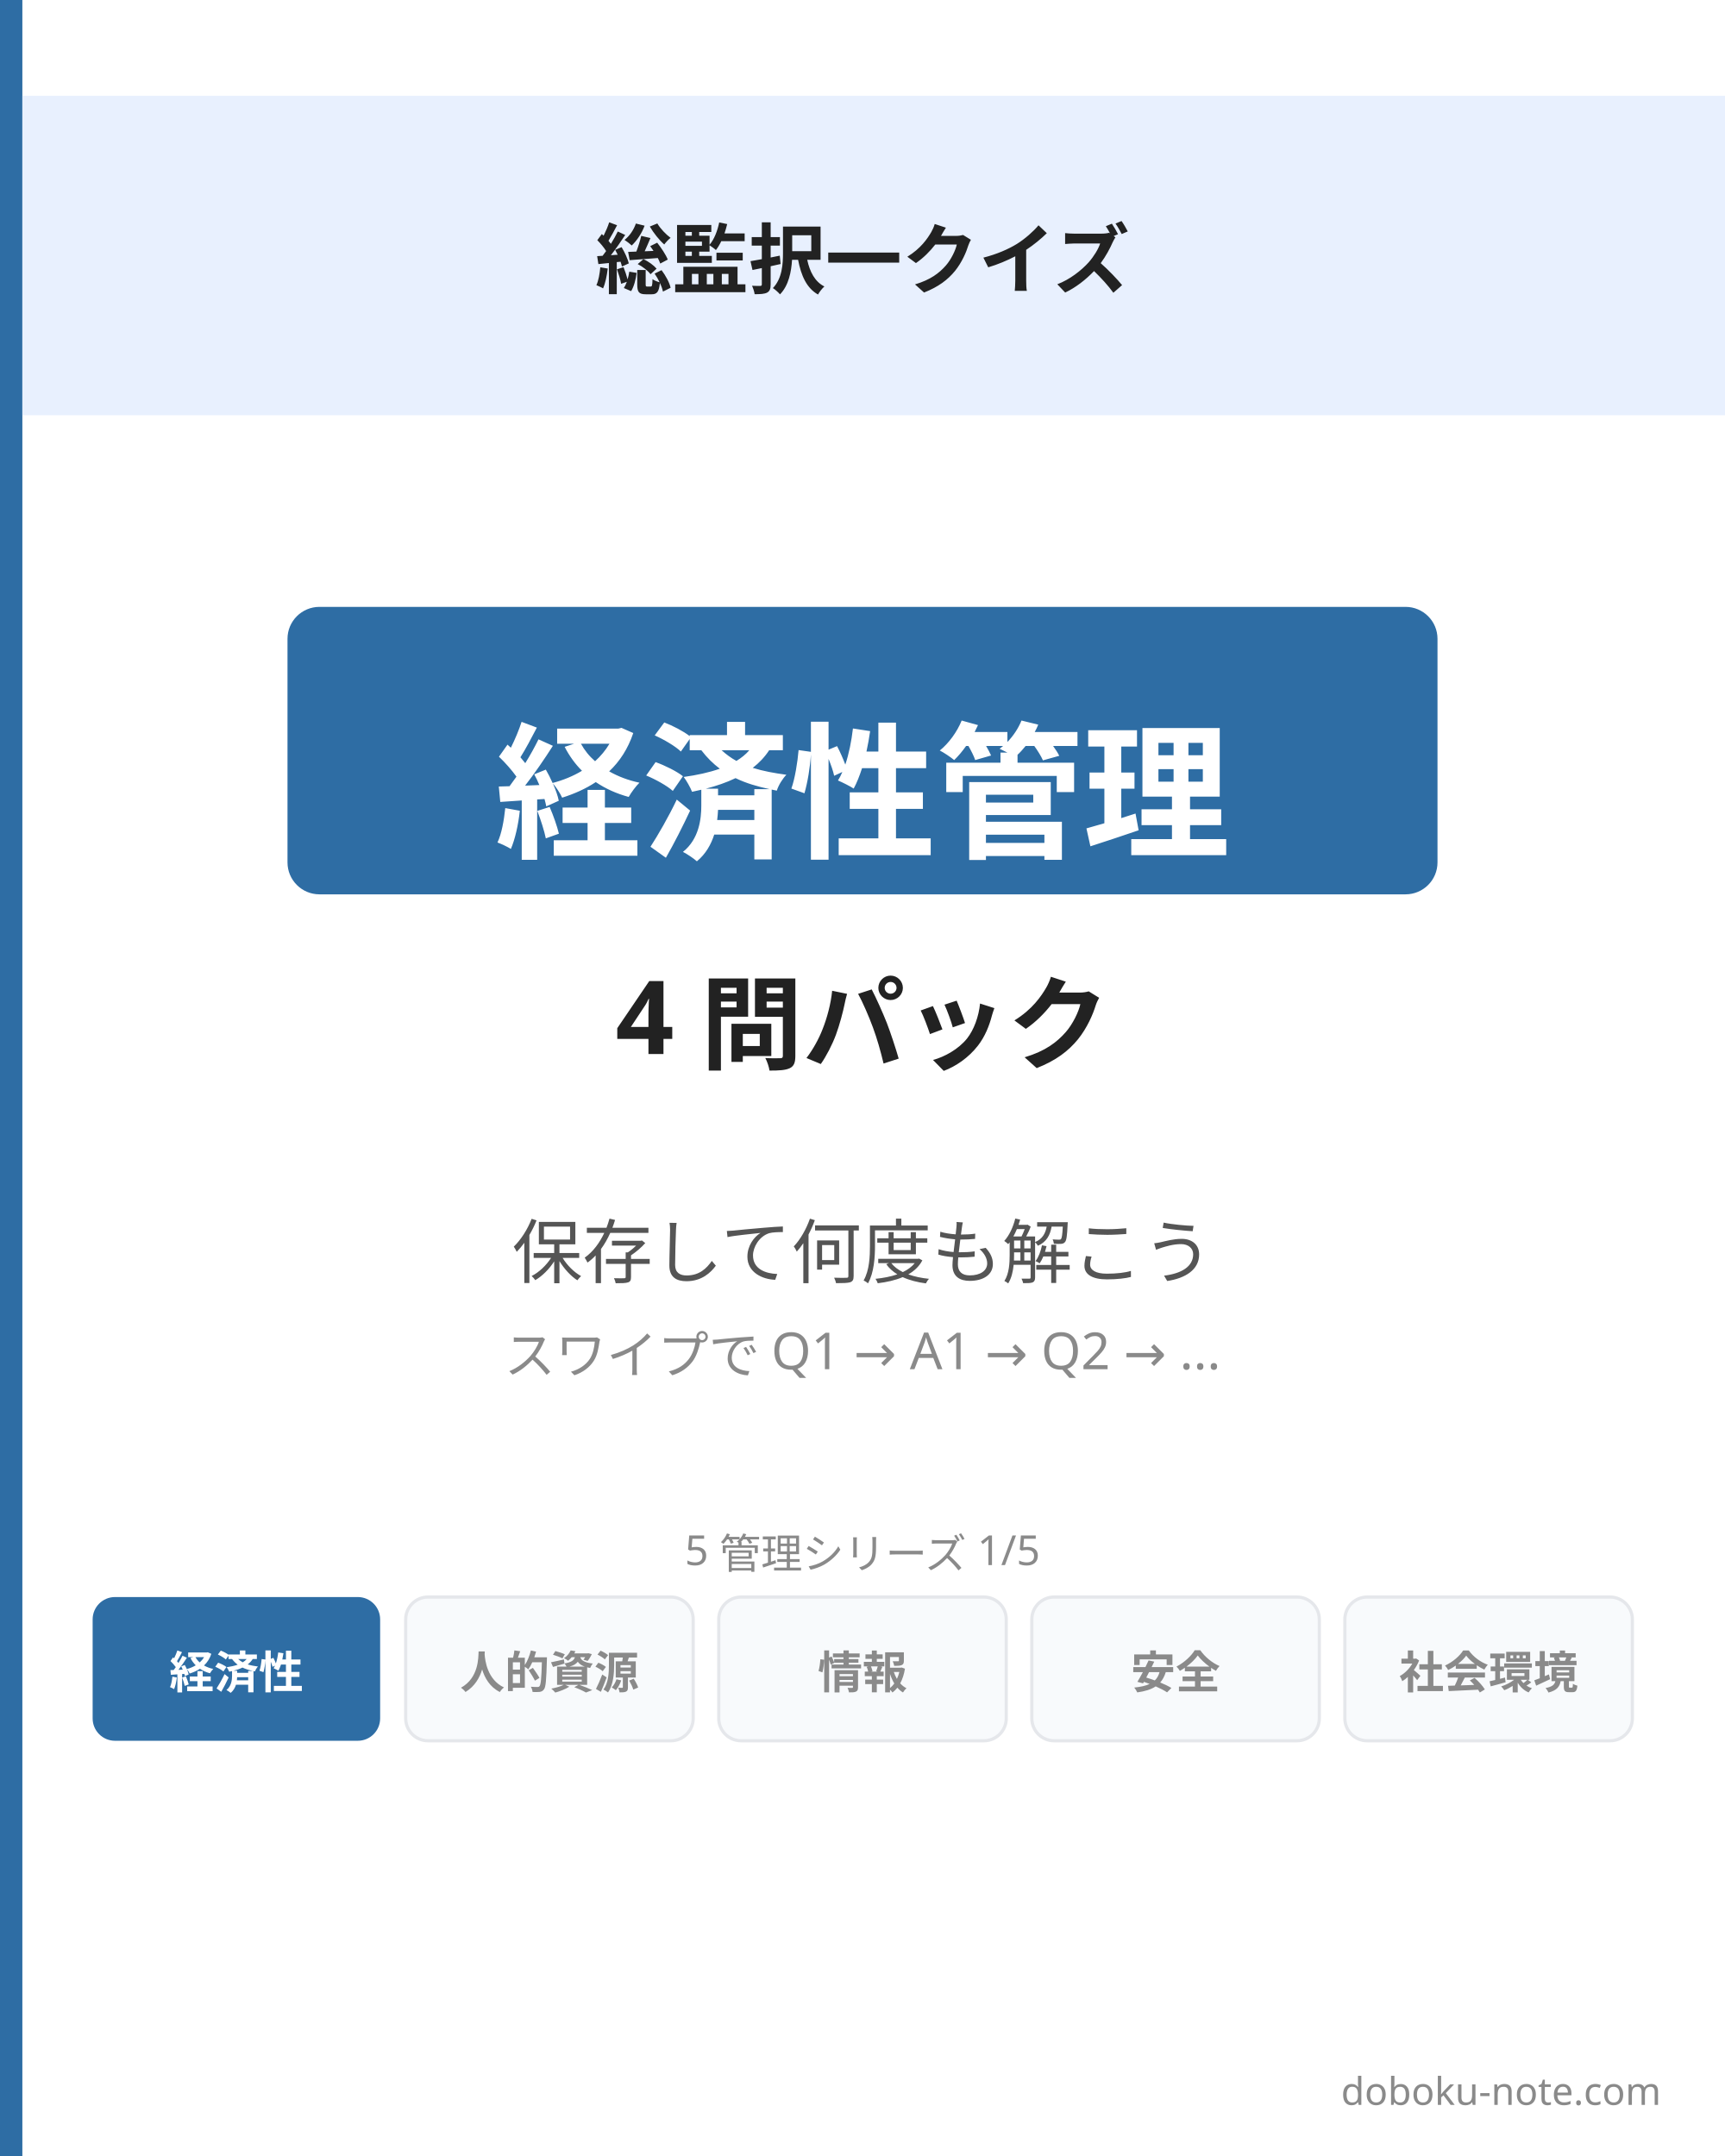
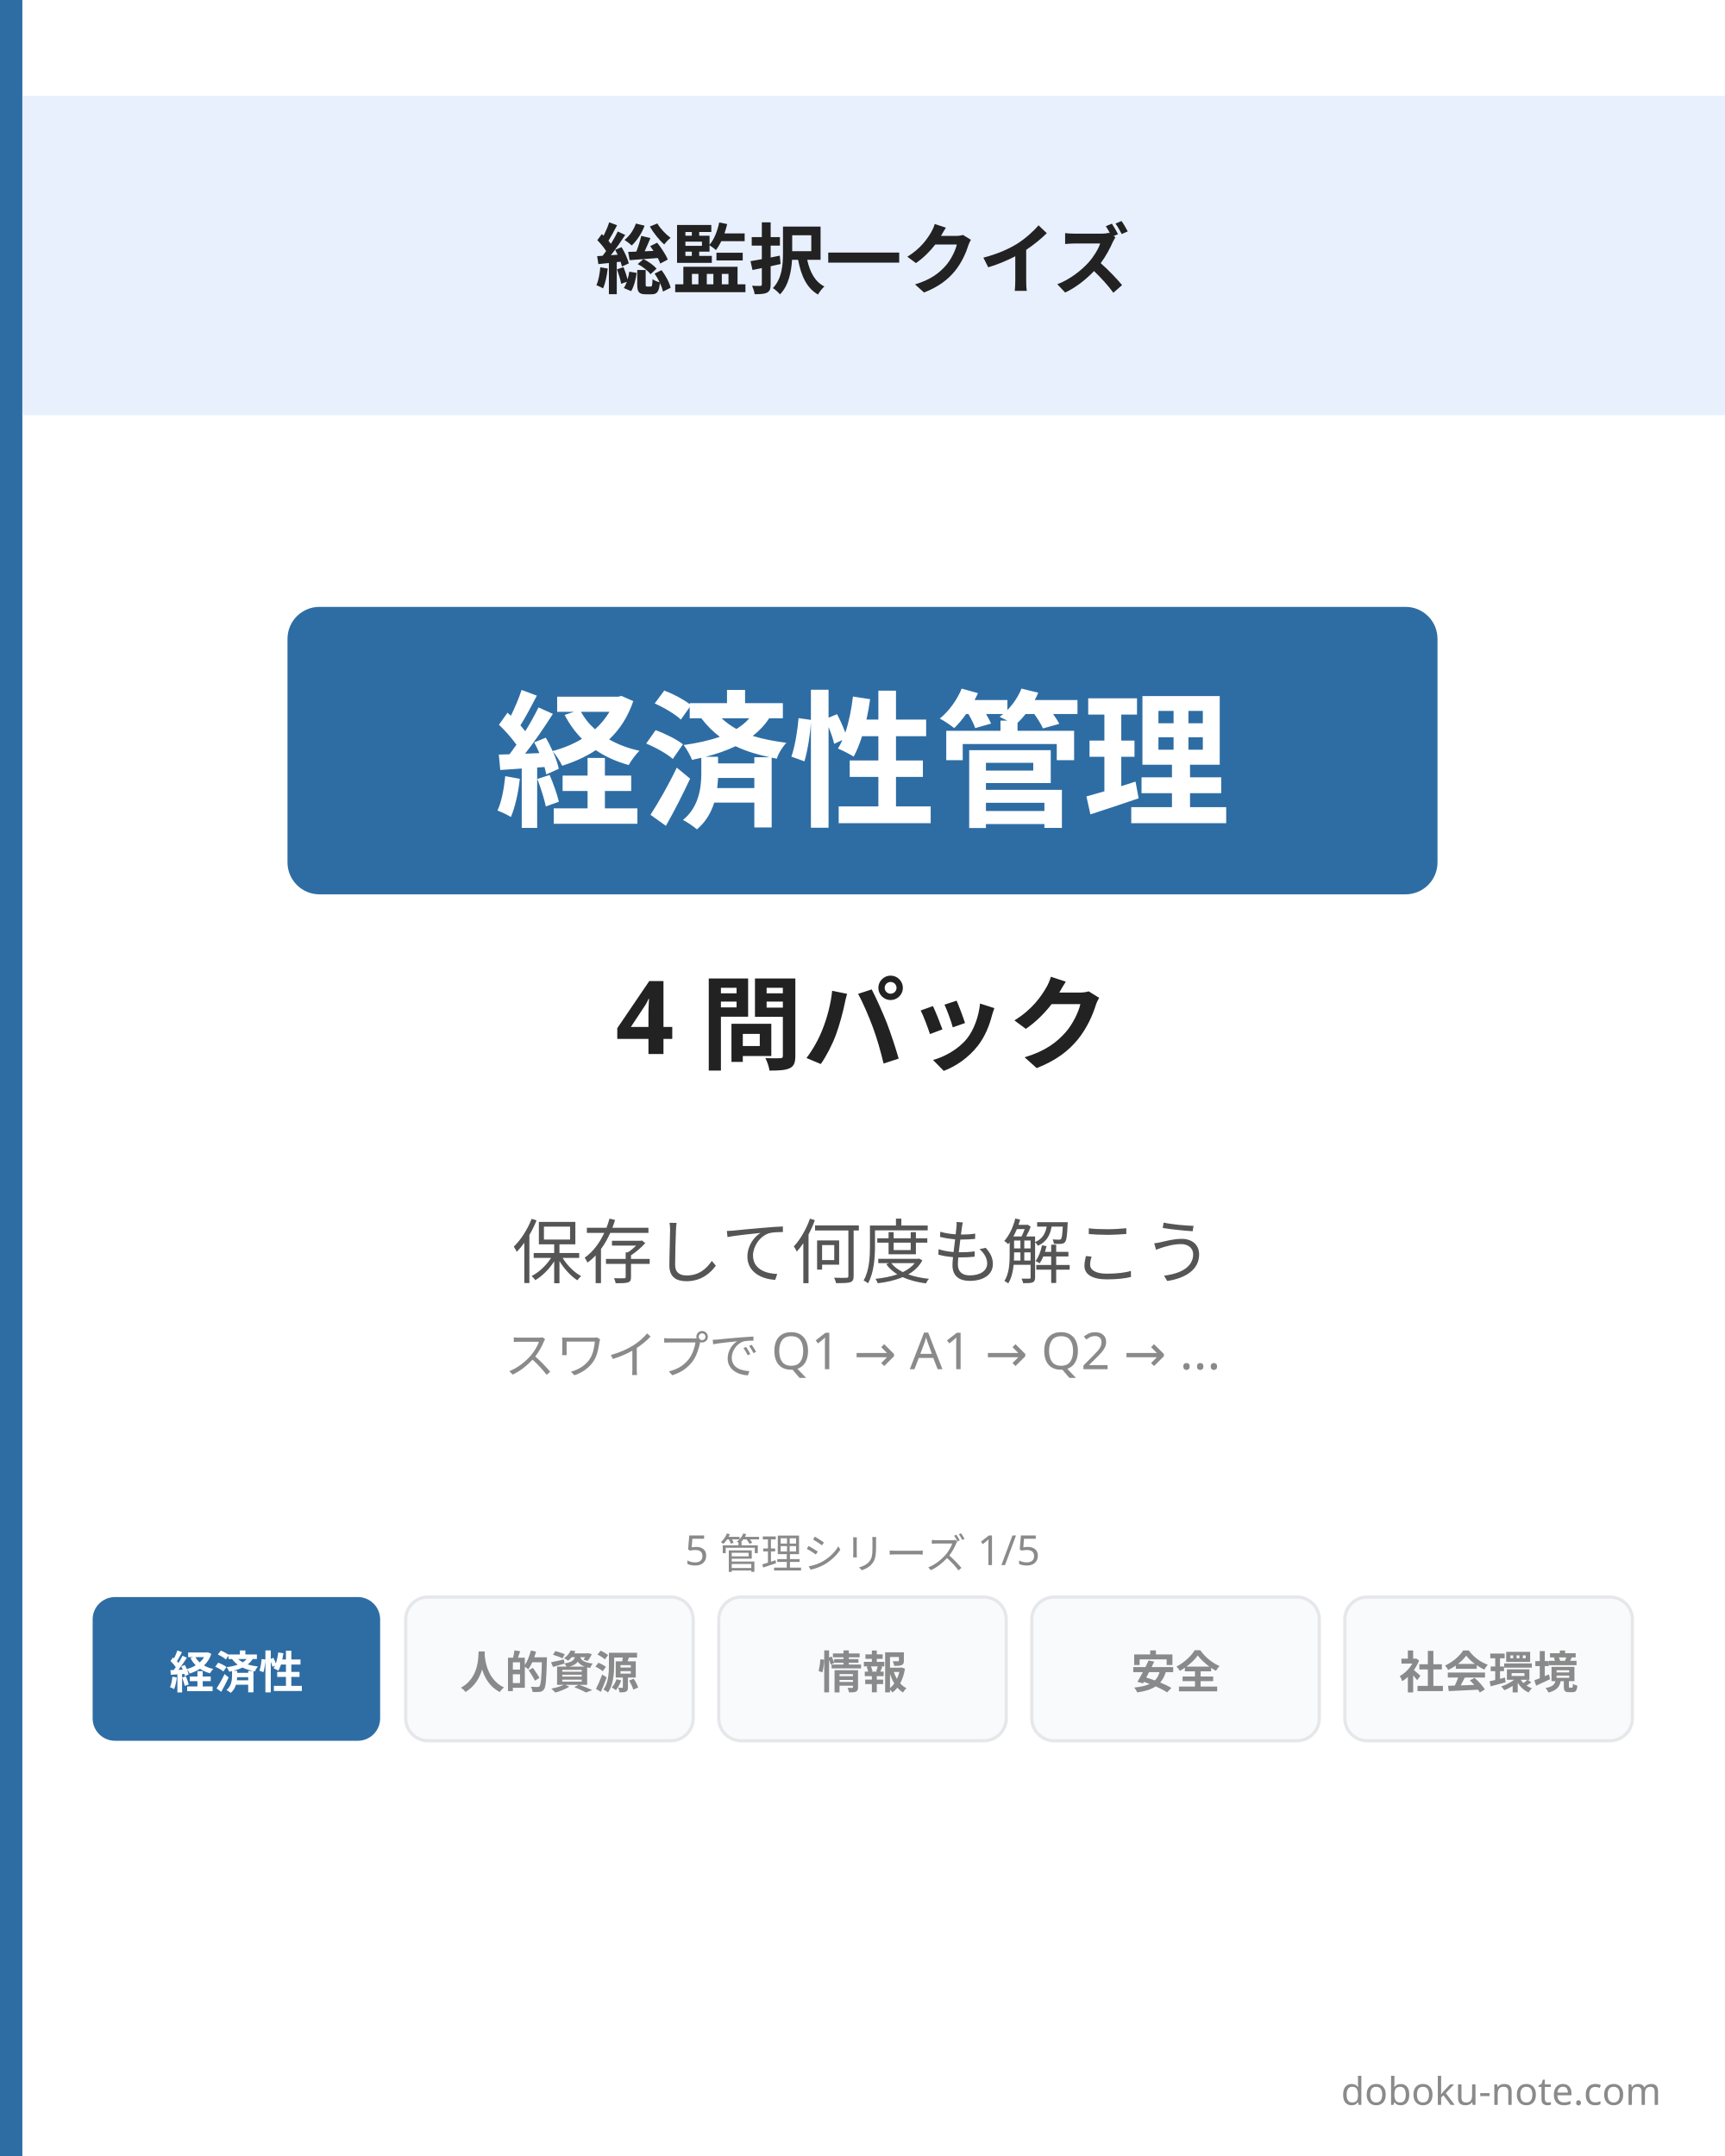
<svg xmlns="http://www.w3.org/2000/svg" width="1080" height="1350" viewBox="0 0 1080 1350">
  <rect x="0" y="0" width="1080" height="1350" fill="#ffffff" />
  <rect x="0" y="0" width="14" height="1350" fill="#2e6da4" />
  <rect x="14" y="60" width="1066" height="200" fill="#e8f0fe" />
  <text x="540" y="180" font-family="'Hiragino Sans', 'Hiragino Kaku Gothic ProN', 'Yu Gothic', 'Noto Sans JP', sans-serif" font-size="48" font-weight="700" fill="#222222" text-anchor="middle">総監択一クイズ</text>
  <rect x="180" y="380" width="720" height="180" rx="20" fill="#2e6da4" />
-   <text x="540" y="490" font-family="'Hiragino Sans', 'Hiragino Kaku Gothic ProN', 'Yu Gothic', 'Noto Sans JP', sans-serif" font-size="92" font-weight="800" fill="#ffffff" text-anchor="middle" dominant-baseline="central">経済性管理</text>
+   <text x="540" y="470" font-family="'Hiragino Sans', 'Hiragino Kaku Gothic ProN', 'Yu Gothic', 'Noto Sans JP', sans-serif" font-size="92" font-weight="800" fill="#ffffff" text-anchor="middle" dominant-baseline="central">経済性管理</text>
  <text x="540" y="660" font-family="'Hiragino Sans', 'Hiragino Kaku Gothic ProN', 'Yu Gothic', 'Noto Sans JP', sans-serif" font-size="64" font-weight="700" fill="#222222" text-anchor="middle">4 問パック</text>
  <text x="540" y="800" font-family="'Hiragino Sans', 'Hiragino Kaku Gothic ProN', 'Yu Gothic', 'Noto Sans JP', sans-serif" font-size="44" fill="#555555" text-anchor="middle">保存して何度も解こう</text>
  <text x="540" y="860" font-family="'Hiragino Sans', 'Hiragino Kaku Gothic ProN', 'Yu Gothic', 'Noto Sans JP', sans-serif" font-size="32" fill="#8a8a8a" text-anchor="middle">スワイプで Q1 → A1 → Q2 → ...</text>
  <text x="540" y="980" font-family="'Hiragino Sans', 'Hiragino Kaku Gothic ProN', 'Yu Gothic', 'Noto Sans JP', sans-serif" font-size="26" fill="#8a8a8a" text-anchor="middle">5 管理シリーズ 1/5</text>
  <g>
    <rect x="58" y="1000" width="180" height="90" rx="14" fill="#2e6da4" />
    <text x="148" y="1045" font-family="'Hiragino Sans', 'Hiragino Kaku Gothic ProN', 'Yu Gothic', 'Noto Sans JP', sans-serif" font-size="28" font-weight="700" fill="#ffffff" text-anchor="middle" dominant-baseline="central">経済性</text>
  </g>
  <g>
    <rect x="254" y="1000" width="180" height="90" rx="14" fill="#f8fafc" stroke="#e5e7eb" stroke-width="2" />
    <text x="344" y="1045" font-family="'Hiragino Sans', 'Hiragino Kaku Gothic ProN', 'Yu Gothic', 'Noto Sans JP', sans-serif" font-size="28" font-weight="700" fill="#8a8a8a" text-anchor="middle" dominant-baseline="central">人的資源</text>
  </g>
  <g>
    <rect x="450" y="1000" width="180" height="90" rx="14" fill="#f8fafc" stroke="#e5e7eb" stroke-width="2" />
    <text x="540" y="1045" font-family="'Hiragino Sans', 'Hiragino Kaku Gothic ProN', 'Yu Gothic', 'Noto Sans JP', sans-serif" font-size="28" font-weight="700" fill="#8a8a8a" text-anchor="middle" dominant-baseline="central">情報</text>
  </g>
  <g>
    <rect x="646" y="1000" width="180" height="90" rx="14" fill="#f8fafc" stroke="#e5e7eb" stroke-width="2" />
    <text x="736" y="1045" font-family="'Hiragino Sans', 'Hiragino Kaku Gothic ProN', 'Yu Gothic', 'Noto Sans JP', sans-serif" font-size="28" font-weight="700" fill="#8a8a8a" text-anchor="middle" dominant-baseline="central">安全</text>
  </g>
  <g>
    <rect x="842" y="1000" width="180" height="90" rx="14" fill="#f8fafc" stroke="#e5e7eb" stroke-width="2" />
    <text x="932" y="1045" font-family="'Hiragino Sans', 'Hiragino Kaku Gothic ProN', 'Yu Gothic', 'Noto Sans JP', sans-serif" font-size="28" font-weight="700" fill="#8a8a8a" text-anchor="middle" dominant-baseline="central">社会環境</text>
  </g>
  <text x="1040" y="1318" font-family="'Hiragino Sans', 'Hiragino Kaku Gothic ProN', 'Yu Gothic', 'Noto Sans JP', sans-serif" font-size="24" fill="#8a8a8a" text-anchor="end">doboku-note.com</text>
</svg>
